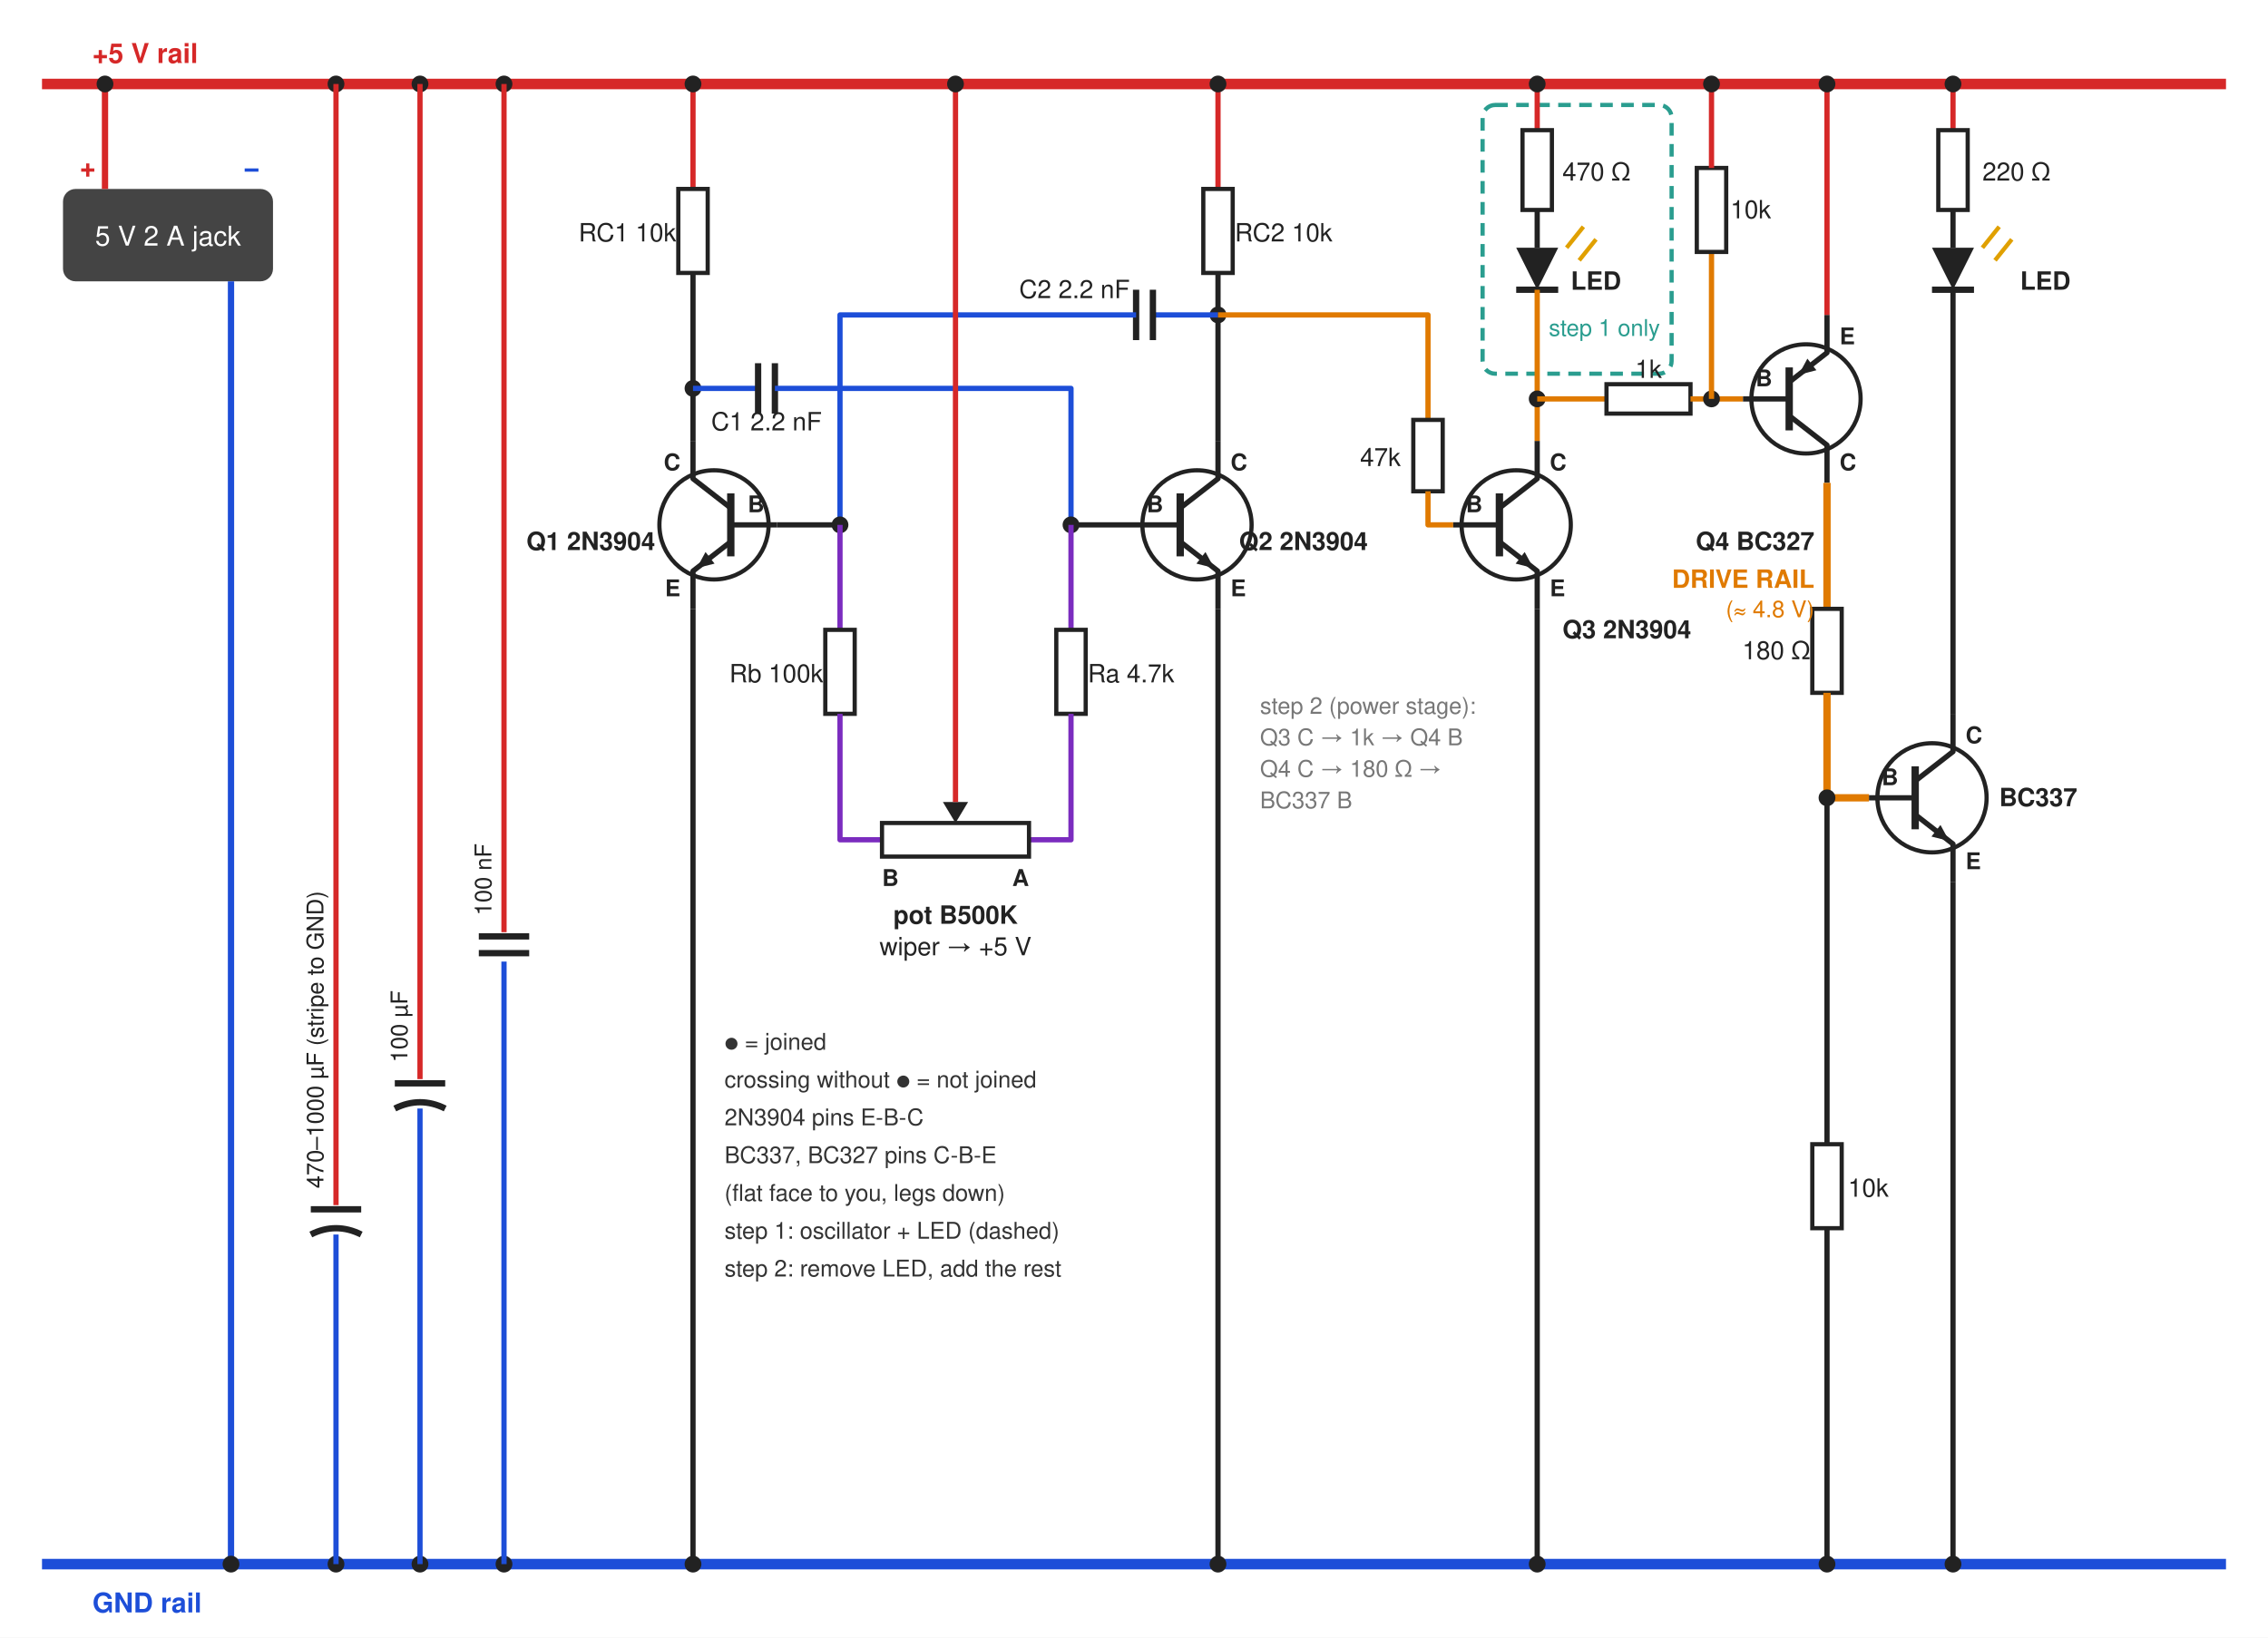
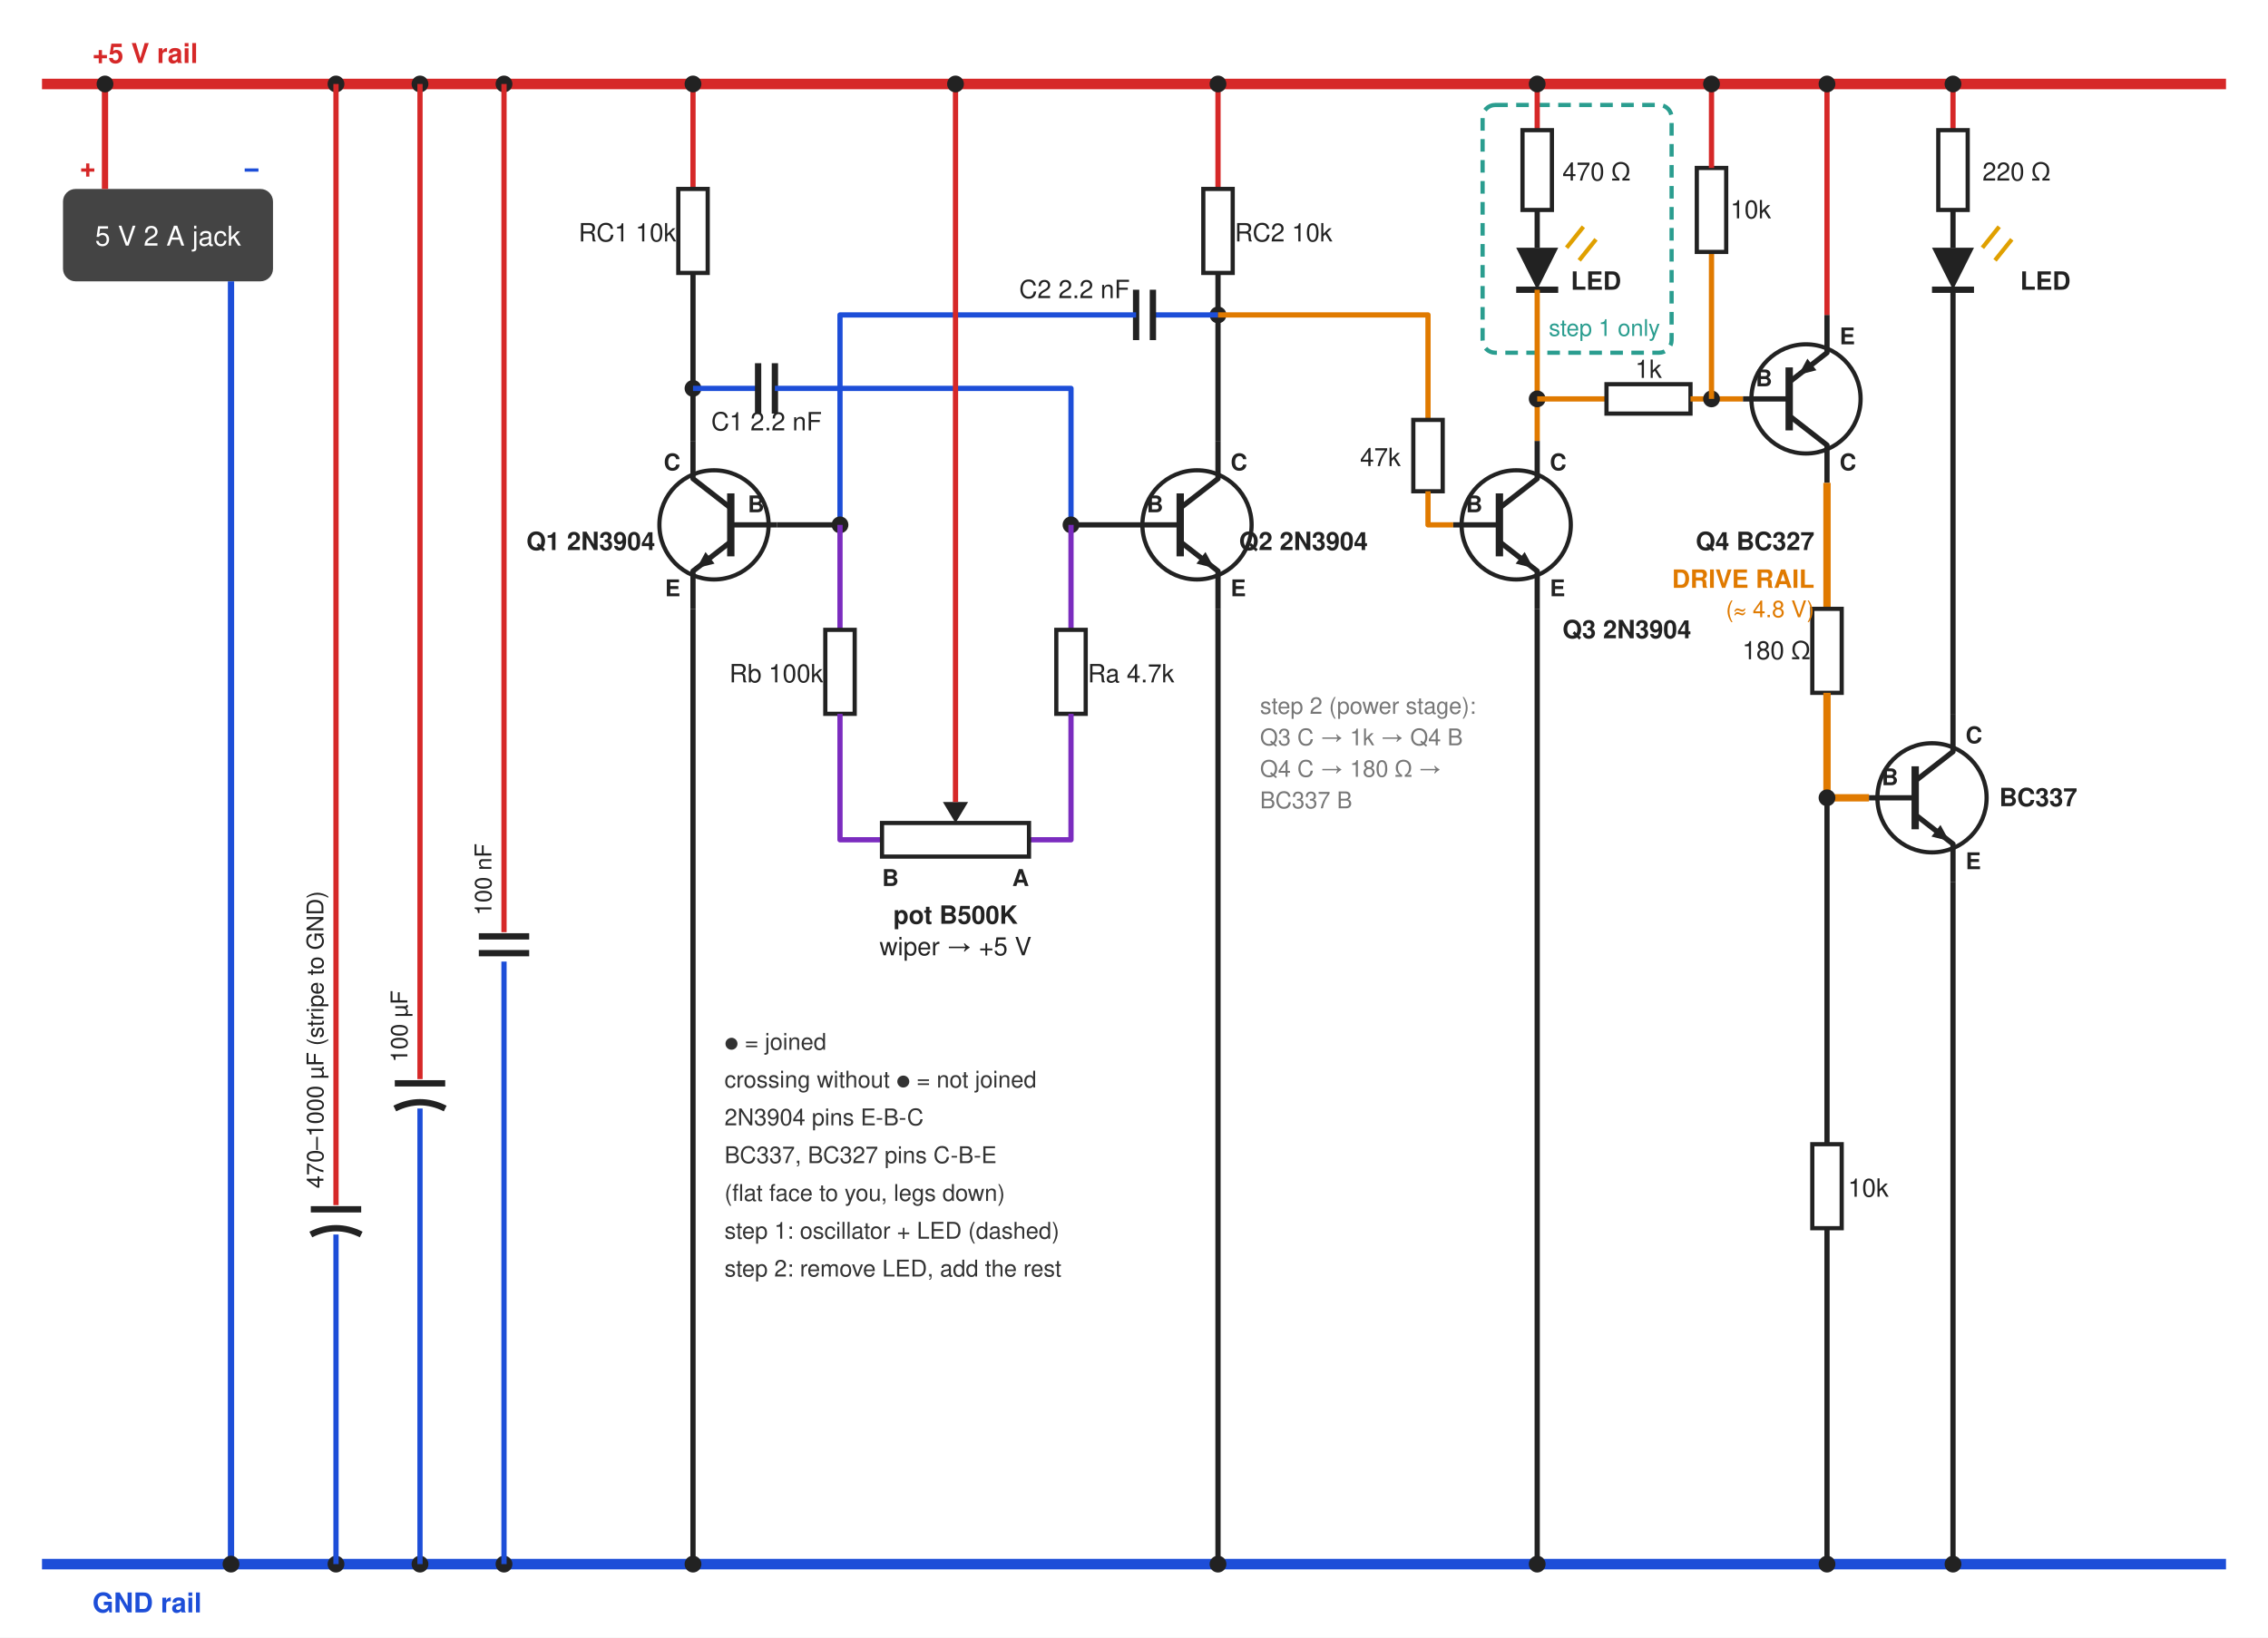
<svg xmlns="http://www.w3.org/2000/svg" viewBox="0 0 1080 780" font-family="Segoe UI, Helvetica, Arial, sans-serif" font-size="13">
  <rect width="1080" height="780" fill="#ffffff" />
  <defs>
    <g id="gnd" stroke="#222" stroke-width="2.5">
      <line x1="-10" y1="0" x2="10" y2="0" />
      <line x1="-6" y1="4" x2="6" y2="4" />
      <line x1="-2" y1="8" x2="2" y2="8" />
    </g>
  </defs>
  <path d="M20 40 L1060 40" stroke="#d62828" stroke-width="5" fill="none" stroke-linejoin="round" />
  <path d="M20 745 L1060 745" stroke="#1d4ed8" stroke-width="5" fill="none" stroke-linejoin="round" />
  <text x="44" y="30" text-anchor="start" font-size="13" font-weight="bold" fill="#d62828">+5 V rail</text>
  <text x="44" y="768" text-anchor="start" font-size="13" font-weight="bold" fill="#1d4ed8">GND rail</text>
  <rect x="30" y="90" width="100" height="44" rx="6" fill="#444" />
  <text x="80" y="117" text-anchor="middle" font-size="13" fill="#fff">5 V 2 A jack</text>
  <path d="M50 90 L50 40" stroke="#d62828" stroke-width="3" fill="none" stroke-linejoin="round" />
  <circle cx="50" cy="40" r="4" fill="#222" />
  <path d="M110 134 L110 745" stroke="#1d4ed8" stroke-width="3" fill="none" stroke-linejoin="round" />
  <circle cx="110" cy="745" r="4" fill="#222" />
  <text x="38" y="84" text-anchor="start" font-size="13" font-weight="bold" fill="#d62828">+</text>
  <text x="116" y="84" text-anchor="start" font-size="13" font-weight="bold" fill="#1d4ed8">−</text>
  <circle cx="160" cy="40" r="4" fill="#222" />
  <circle cx="160" cy="745" r="4" fill="#222" />
  <path d="M160 40 L160 574" stroke="#d62828" stroke-width="2.5" fill="none" stroke-linejoin="round" />
  <g stroke="#222" stroke-width="3" fill="none">
    <line x1="148" y1="576" x2="172" y2="576" />
    <path d="M148 588 Q160 582 172 588" />
  </g>
  <path d="M160 588 L160 745" stroke="#1d4ed8" stroke-width="2.5" fill="none" stroke-linejoin="round" />
  <text x="154" y="566" text-anchor="start" font-size="11" fill="#222" transform="rotate(-90 154 566)">470–1000 µF (stripe to GND)</text>
  <circle cx="200" cy="40" r="4" fill="#222" />
  <circle cx="200" cy="745" r="4" fill="#222" />
  <path d="M200 40 L200 514" stroke="#d62828" stroke-width="2.5" fill="none" stroke-linejoin="round" />
  <g stroke="#222" stroke-width="3" fill="none">
    <line x1="188" y1="516" x2="212" y2="516" />
    <path d="M188 528 Q200 522 212 528" />
  </g>
  <path d="M200 528 L200 745" stroke="#1d4ed8" stroke-width="2.5" fill="none" stroke-linejoin="round" />
  <text x="194" y="506" text-anchor="start" font-size="11" fill="#222" transform="rotate(-90 194 506)">100 µF</text>
  <circle cx="240" cy="40" r="4" fill="#222" />
  <circle cx="240" cy="745" r="4" fill="#222" />
  <path d="M240 40 L240 444" stroke="#d62828" stroke-width="2.5" fill="none" stroke-linejoin="round" />
  <g stroke="#222" stroke-width="3">
    <line x1="228" y1="446" x2="252" y2="446" />
    <line x1="228" y1="454" x2="252" y2="454" />
  </g>
  <path d="M240 458 L240 745" stroke="#1d4ed8" stroke-width="2.5" fill="none" stroke-linejoin="round" />
  <text x="234" y="436" text-anchor="start" font-size="11" fill="#222" transform="rotate(-90 234 436)">100 nF</text>
  <circle cx="340" cy="250" r="26" fill="none" stroke="#222" stroke-width="2" />
  <g stroke="#222" stroke-width="2.5" fill="none" stroke-linejoin="round">
    <line x1="370" y1="250" x2="348" y2="250" />
    <path d="M348 242 L330 228 L330 210" />
    <path d="M348 258 L330 272 L330 290" />
  </g>
  <line x1="348" y1="235" x2="348" y2="265" stroke="#222" stroke-width="3.5" />
  <polygon points="331.8,270.6 335.966,262.926 340.264,268.451" fill="#222" />
  <text x="324" y="224" text-anchor="end" font-size="11" font-weight="bold" fill="#222">C</text>
  <text x="324" y="284" text-anchor="end" font-size="11" font-weight="bold" fill="#222">E</text>
  <text x="364" y="244" text-anchor="end" font-size="11" font-weight="bold" fill="#222">B</text>
  <circle cx="570" cy="250" r="26" fill="none" stroke="#222" stroke-width="2" />
  <g stroke="#222" stroke-width="2.5" fill="none" stroke-linejoin="round">
    <line x1="540" y1="250" x2="562" y2="250" />
    <path d="M562 242 L580 228 L580 210" />
    <path d="M562 258 L580 272 L580 290" />
  </g>
  <line x1="562" y1="235" x2="562" y2="265" stroke="#222" stroke-width="3.5" />
  <polygon points="578.2,270.6 569.736,268.451 574.034,262.926" fill="#222" />
  <text x="586" y="224" text-anchor="start" font-size="11" font-weight="bold" fill="#222">C</text>
  <text x="586" y="284" text-anchor="start" font-size="11" font-weight="bold" fill="#222">E</text>
  <text x="546" y="244" text-anchor="start" font-size="11" font-weight="bold" fill="#222">B</text>
  <text x="312" y="262" text-anchor="end" font-size="12" font-weight="bold" fill="#222">Q1 2N3904</text>
  <text x="590" y="262" text-anchor="start" font-size="12" font-weight="bold" fill="#222">Q2 2N3904</text>
  <path d="M330 40 L330 90" stroke="#d62828" stroke-width="2.5" fill="none" stroke-linejoin="round" />
  <rect x="323" y="90" width="14" height="40" fill="#fff" stroke="#222" stroke-width="2" />
  <path d="M330 130 L330 210" stroke="#222" stroke-width="2.5" fill="none" stroke-linejoin="round" />
  <circle cx="330" cy="40" r="4" fill="#222" />
  <text x="322" y="115" text-anchor="end" font-size="12" fill="#222">RC1 10k</text>
  <path d="M580 40 L580 90" stroke="#d62828" stroke-width="2.5" fill="none" stroke-linejoin="round" />
  <rect x="573" y="90" width="14" height="40" fill="#fff" stroke="#222" stroke-width="2" />
  <path d="M580 130 L580 210" stroke="#222" stroke-width="2.5" fill="none" stroke-linejoin="round" />
  <circle cx="580" cy="40" r="4" fill="#222" />
  <text x="588" y="115" text-anchor="start" font-size="12" fill="#222">RC2 10k</text>
  <circle cx="330" cy="185" r="4" fill="#222" />
  <circle cx="580" cy="150" r="4" fill="#222" />
  <path d="M330 185 L361 185" stroke="#1d4ed8" stroke-width="2.5" fill="none" stroke-linejoin="round" />
  <g stroke="#222" stroke-width="3">
    <line x1="361" y1="173" x2="361" y2="197" />
    <line x1="369" y1="173" x2="369" y2="197" />
  </g>
  <path d="M369 185 L510 185 L510 250" stroke="#1d4ed8" stroke-width="2.5" fill="none" stroke-linejoin="round" />
  <text x="365" y="205" text-anchor="middle" font-size="12" fill="#222">C1 2.2 nF</text>
  <path d="M580 150 L549 150" stroke="#1d4ed8" stroke-width="2.5" fill="none" stroke-linejoin="round" />
  <g stroke="#222" stroke-width="3">
    <line x1="541" y1="138" x2="541" y2="162" />
    <line x1="549" y1="138" x2="549" y2="162" />
  </g>
  <path d="M541 150 L400 150 L400 250" stroke="#1d4ed8" stroke-width="2.5" fill="none" stroke-linejoin="round" />
  <text x="538" y="142" text-anchor="end" font-size="12" fill="#222">C2 2.2 nF</text>
  <path d="M370 250 L400 250" stroke="#222" stroke-width="2.5" fill="none" stroke-linejoin="round" />
  <path d="M510 250 L540 250" stroke="#222" stroke-width="2.5" fill="none" stroke-linejoin="round" />
  <circle cx="400" cy="250" r="4" fill="#222" />
  <circle cx="510" cy="250" r="4" fill="#222" />
  <path d="M330 290 L330 745" stroke="#222" stroke-width="2.5" fill="none" stroke-linejoin="round" />
  <circle cx="330" cy="745" r="4" fill="#222" />
  <path d="M580 290 L580 745" stroke="#222" stroke-width="2.5" fill="none" stroke-linejoin="round" />
  <circle cx="580" cy="745" r="4" fill="#222" />
  <path d="M400 250 L400 300" stroke="#7b2cbf" stroke-width="2.5" fill="none" stroke-linejoin="round" />
  <rect x="393" y="300" width="14" height="40" fill="#fff" stroke="#222" stroke-width="2" />
  <path d="M400 340 L400 400 L420 400" stroke="#7b2cbf" stroke-width="2.5" fill="none" stroke-linejoin="round" />
  <text x="392" y="325" text-anchor="end" font-size="12" fill="#222">Rb 100k</text>
  <path d="M510 250 L510 300" stroke="#7b2cbf" stroke-width="2.5" fill="none" stroke-linejoin="round" />
  <rect x="503" y="300" width="14" height="40" fill="#fff" stroke="#222" stroke-width="2" />
  <path d="M510 340 L510 400 L490 400" stroke="#7b2cbf" stroke-width="2.5" fill="none" stroke-linejoin="round" />
  <text x="518" y="325" text-anchor="start" font-size="12" fill="#222">Ra 4.7k</text>
  <rect x="420" y="392" width="70" height="16" fill="#fff" stroke="#222" stroke-width="2" />
  <polygon points="455,392 449,382 461,382" fill="#222" />
  <path d="M455 382 L455 40" stroke="#d62828" stroke-width="2.5" fill="none" stroke-linejoin="round" />
  <circle cx="455" cy="40" r="4" fill="#222" />
  <text x="424" y="422" text-anchor="middle" font-size="11" font-weight="bold" fill="#222">B</text>
  <text x="486" y="422" text-anchor="middle" font-size="11" font-weight="bold" fill="#222">A</text>
  <text x="455" y="440" text-anchor="middle" font-size="12" font-weight="bold" fill="#222">pot B500K</text>
  <text x="455" y="455" text-anchor="middle" font-size="12" fill="#222">wiper → +5 V</text>
  <path d="M580 150 L680 150 L680 200" stroke="#e07a00" stroke-width="2.5" fill="none" stroke-linejoin="round" />
  <rect x="673" y="200" width="14" height="34" fill="#fff" stroke="#222" stroke-width="2" />
  <text x="667" y="222" text-anchor="end" font-size="12" fill="#222">47k</text>
  <path d="M680 234 L680 250 L692 250" stroke="#e07a00" stroke-width="2.5" fill="none" stroke-linejoin="round" />
  <circle cx="722" cy="250" r="26" fill="none" stroke="#222" stroke-width="2" />
  <g stroke="#222" stroke-width="2.5" fill="none" stroke-linejoin="round">
    <line x1="692" y1="250" x2="714" y2="250" />
    <path d="M714 242 L732 228 L732 210" />
    <path d="M714 258 L732 272 L732 290" />
  </g>
  <line x1="714" y1="235" x2="714" y2="265" stroke="#222" stroke-width="3.5" />
  <polygon points="730.2,270.6 721.736,268.451 726.034,262.926" fill="#222" />
  <text x="738" y="224" text-anchor="start" font-size="11" font-weight="bold" fill="#222">C</text>
  <text x="738" y="284" text-anchor="start" font-size="11" font-weight="bold" fill="#222">E</text>
  <text x="698" y="244" text-anchor="start" font-size="11" font-weight="bold" fill="#222">B</text>
  <text x="744" y="304" text-anchor="start" font-size="12" font-weight="bold" fill="#222">Q3 2N3904</text>
  <path d="M732 290 L732 745" stroke="#222" stroke-width="2.5" fill="none" stroke-linejoin="round" />
  <circle cx="732" cy="745" r="4" fill="#222" />
  <path d="M732 210 L732 190" stroke="#e07a00" stroke-width="2.5" fill="none" stroke-linejoin="round" />
-   <rect x="706" y="50" width="90" height="128" rx="6" fill="none" stroke="#2a9d8f" stroke-width="2" stroke-dasharray="6 4" />
+   <rect x="706" y="50" width="90" height="118" rx="6" fill="none" stroke="#2a9d8f" stroke-width="2" stroke-dasharray="6 4" />
  <path d="M732 40 L732 62" stroke="#d62828" stroke-width="2.5" fill="none" stroke-linejoin="round" />
  <circle cx="732" cy="40" r="4" fill="#222" />
  <rect x="725" y="62" width="14" height="38" fill="#fff" stroke="#222" stroke-width="2" />
  <path d="M732 100 L732 118" stroke="#222" stroke-width="2.5" fill="none" stroke-linejoin="round" />
  <polygon points="722,118 742,118 732,138" fill="#222" />
  <line x1="722" y1="138" x2="742" y2="138" stroke="#222" stroke-width="3" />
  <path d="M746 118 L754 108 M752 124 L760 114" stroke="#e0a000" stroke-width="2" />
  <path d="M732 138 L732 190" stroke="#e07a00" stroke-width="2.5" fill="none" stroke-linejoin="round" />
  <text x="744" y="86" text-anchor="start" font-size="12" fill="#222">470 Ω</text>
  <text x="748" y="138" text-anchor="start" font-size="12" font-weight="bold" fill="#222">LED</text>
  <text x="764" y="160" text-anchor="middle" font-size="11" fill="#2a9d8f">step 1 only</text>
  <circle cx="732" cy="190" r="4" fill="#222" />
  <path d="M732 190 L765 190" stroke="#e07a00" stroke-width="2.5" fill="none" stroke-linejoin="round" />
  <rect x="765" y="183" width="40" height="14" fill="#fff" stroke="#222" stroke-width="2" />
  <text x="785" y="180" text-anchor="middle" font-size="12" fill="#222">1k</text>
  <path d="M805 190 L830 190" stroke="#e07a00" stroke-width="2.5" fill="none" stroke-linejoin="round" />
  <circle cx="815" cy="190" r="4" fill="#222" />
  <path d="M815 190 L815 120" stroke="#e07a00" stroke-width="2.5" fill="none" stroke-linejoin="round" />
  <rect x="808" y="80" width="14" height="40" fill="#fff" stroke="#222" stroke-width="2" />
  <path d="M815 80 L815 40" stroke="#d62828" stroke-width="2.5" fill="none" stroke-linejoin="round" />
  <circle cx="815" cy="40" r="4" fill="#222" />
  <text x="824" y="104" text-anchor="start" font-size="12" fill="#222">10k</text>
  <circle cx="860" cy="190" r="26" fill="none" stroke="#222" stroke-width="2" />
  <g stroke="#222" stroke-width="2.5" fill="none" stroke-linejoin="round">
    <line x1="830" y1="190" x2="852" y2="190" />
    <path d="M852 182 L870 168 L870 150" />
    <path d="M852 198 L870 212 L870 230" />
  </g>
  <line x1="852" y1="175" x2="852" y2="205" stroke="#222" stroke-width="3.5" />
  <polygon points="856.5,178.5 860.666,170.826 864.964,176.351" fill="#222" />
  <text x="876" y="164" text-anchor="start" font-size="11" font-weight="bold" fill="#222">E</text>
  <text x="876" y="224" text-anchor="start" font-size="11" font-weight="bold" fill="#222">C</text>
  <text x="836" y="184" text-anchor="start" font-size="11" font-weight="bold" fill="#222">B</text>
  <text x="864" y="262" text-anchor="end" font-size="12" font-weight="bold" fill="#222">Q4 BC327</text>
  <path d="M870 150 L870 40" stroke="#d62828" stroke-width="2.5" fill="none" stroke-linejoin="round" />
  <circle cx="870" cy="40" r="4" fill="#222" />
  <path d="M870 230 L870 290" stroke="#e07a00" stroke-width="3.5" fill="none" stroke-linejoin="round" />
  <rect x="863" y="290" width="14" height="40" fill="#fff" stroke="#222" stroke-width="2" />
  <path d="M870 330 L870 380 L890 380" stroke="#e07a00" stroke-width="3.5" fill="none" stroke-linejoin="round" />
  <text x="864" y="280" text-anchor="end" font-size="12" font-weight="bold" fill="#e07a00">DRIVE RAIL</text>
  <text x="864" y="294" text-anchor="end" font-size="11" fill="#e07a00">(≈ 4.8 V)</text>
  <text x="862" y="314" text-anchor="end" font-size="12" fill="#222">180 Ω</text>
  <circle cx="870" cy="380" r="4" fill="#222" />
  <path d="M870 380 L870 545" stroke="#222" stroke-width="2.5" fill="none" stroke-linejoin="round" />
  <rect x="863" y="545" width="14" height="40" fill="#fff" stroke="#222" stroke-width="2" />
  <path d="M870 585 L870 745" stroke="#222" stroke-width="2.5" fill="none" stroke-linejoin="round" />
  <circle cx="870" cy="745" r="4" fill="#222" />
  <text x="880" y="570" text-anchor="start" font-size="12" fill="#222">10k</text>
  <circle cx="920" cy="380" r="26" fill="none" stroke="#222" stroke-width="2" />
  <g stroke="#222" stroke-width="2.5" fill="none" stroke-linejoin="round">
    <line x1="890" y1="380" x2="912" y2="380" />
    <path d="M912 372 L930 358 L930 340" />
    <path d="M912 388 L930 402 L930 420" />
  </g>
  <line x1="912" y1="365" x2="912" y2="395" stroke="#222" stroke-width="3.5" />
  <polygon points="928.2,400.6 919.736,398.451 924.034,392.926" fill="#222" />
  <text x="936" y="354" text-anchor="start" font-size="11" font-weight="bold" fill="#222">C</text>
  <text x="936" y="414" text-anchor="start" font-size="11" font-weight="bold" fill="#222">E</text>
  <text x="896" y="374" text-anchor="start" font-size="11" font-weight="bold" fill="#222">B</text>
  <text x="952" y="384" text-anchor="start" font-size="12" font-weight="bold" fill="#222">BC337</text>
  <path d="M930 40 L930 62" stroke="#d62828" stroke-width="2.5" fill="none" stroke-linejoin="round" />
  <circle cx="930" cy="40" r="4" fill="#222" />
  <rect x="923" y="62" width="14" height="38" fill="#fff" stroke="#222" stroke-width="2" />
  <path d="M930 100 L930 118" stroke="#222" stroke-width="2.5" fill="none" stroke-linejoin="round" />
  <polygon points="920,118 940,118 930,138" fill="#222" />
  <line x1="920" y1="138" x2="940" y2="138" stroke="#222" stroke-width="3" />
  <path d="M944 118 L952 108 M950 124 L958 114" stroke="#e0a000" stroke-width="2" />
  <path d="M930 138 L930 340" stroke="#222" stroke-width="2.5" fill="none" stroke-linejoin="round" />
  <text x="944" y="86" text-anchor="start" font-size="12" fill="#222">220 Ω</text>
  <text x="962" y="138" text-anchor="start" font-size="12" font-weight="bold" fill="#222">LED</text>
  <path d="M930 420 L930 745" stroke="#222" stroke-width="2.5" fill="none" stroke-linejoin="round" />
  <circle cx="930" cy="745" r="4" fill="#222" />
  <text x="600" y="340" text-anchor="start" font-size="11" fill="#777">step 2 (power stage):</text>
  <text x="600" y="355" text-anchor="start" font-size="11" fill="#777">Q3 C → 1k → Q4 B</text>
  <text x="600" y="370" text-anchor="start" font-size="11" fill="#777">Q4 C → 180 Ω →</text>
  <text x="600" y="385" text-anchor="start" font-size="11" fill="#777">BC337 B</text>
  <text x="345" y="500" text-anchor="start" font-size="11" fill="#333">● = joined</text>
  <text x="345" y="518" text-anchor="start" font-size="11" fill="#333">crossing without ● = not joined</text>
  <text x="345" y="536" text-anchor="start" font-size="11" fill="#333">2N3904 pins E-B-C</text>
  <text x="345" y="554" text-anchor="start" font-size="11" fill="#333">BC337, BC327 pins C-B-E</text>
  <text x="345" y="572" text-anchor="start" font-size="11" fill="#333">(flat face to you, legs down)</text>
  <text x="345" y="590" text-anchor="start" font-size="11" fill="#333">step 1: oscillator + LED (dashed)</text>
  <text x="345" y="608" text-anchor="start" font-size="11" fill="#333">step 2: remove LED, add the rest</text>
</svg>
